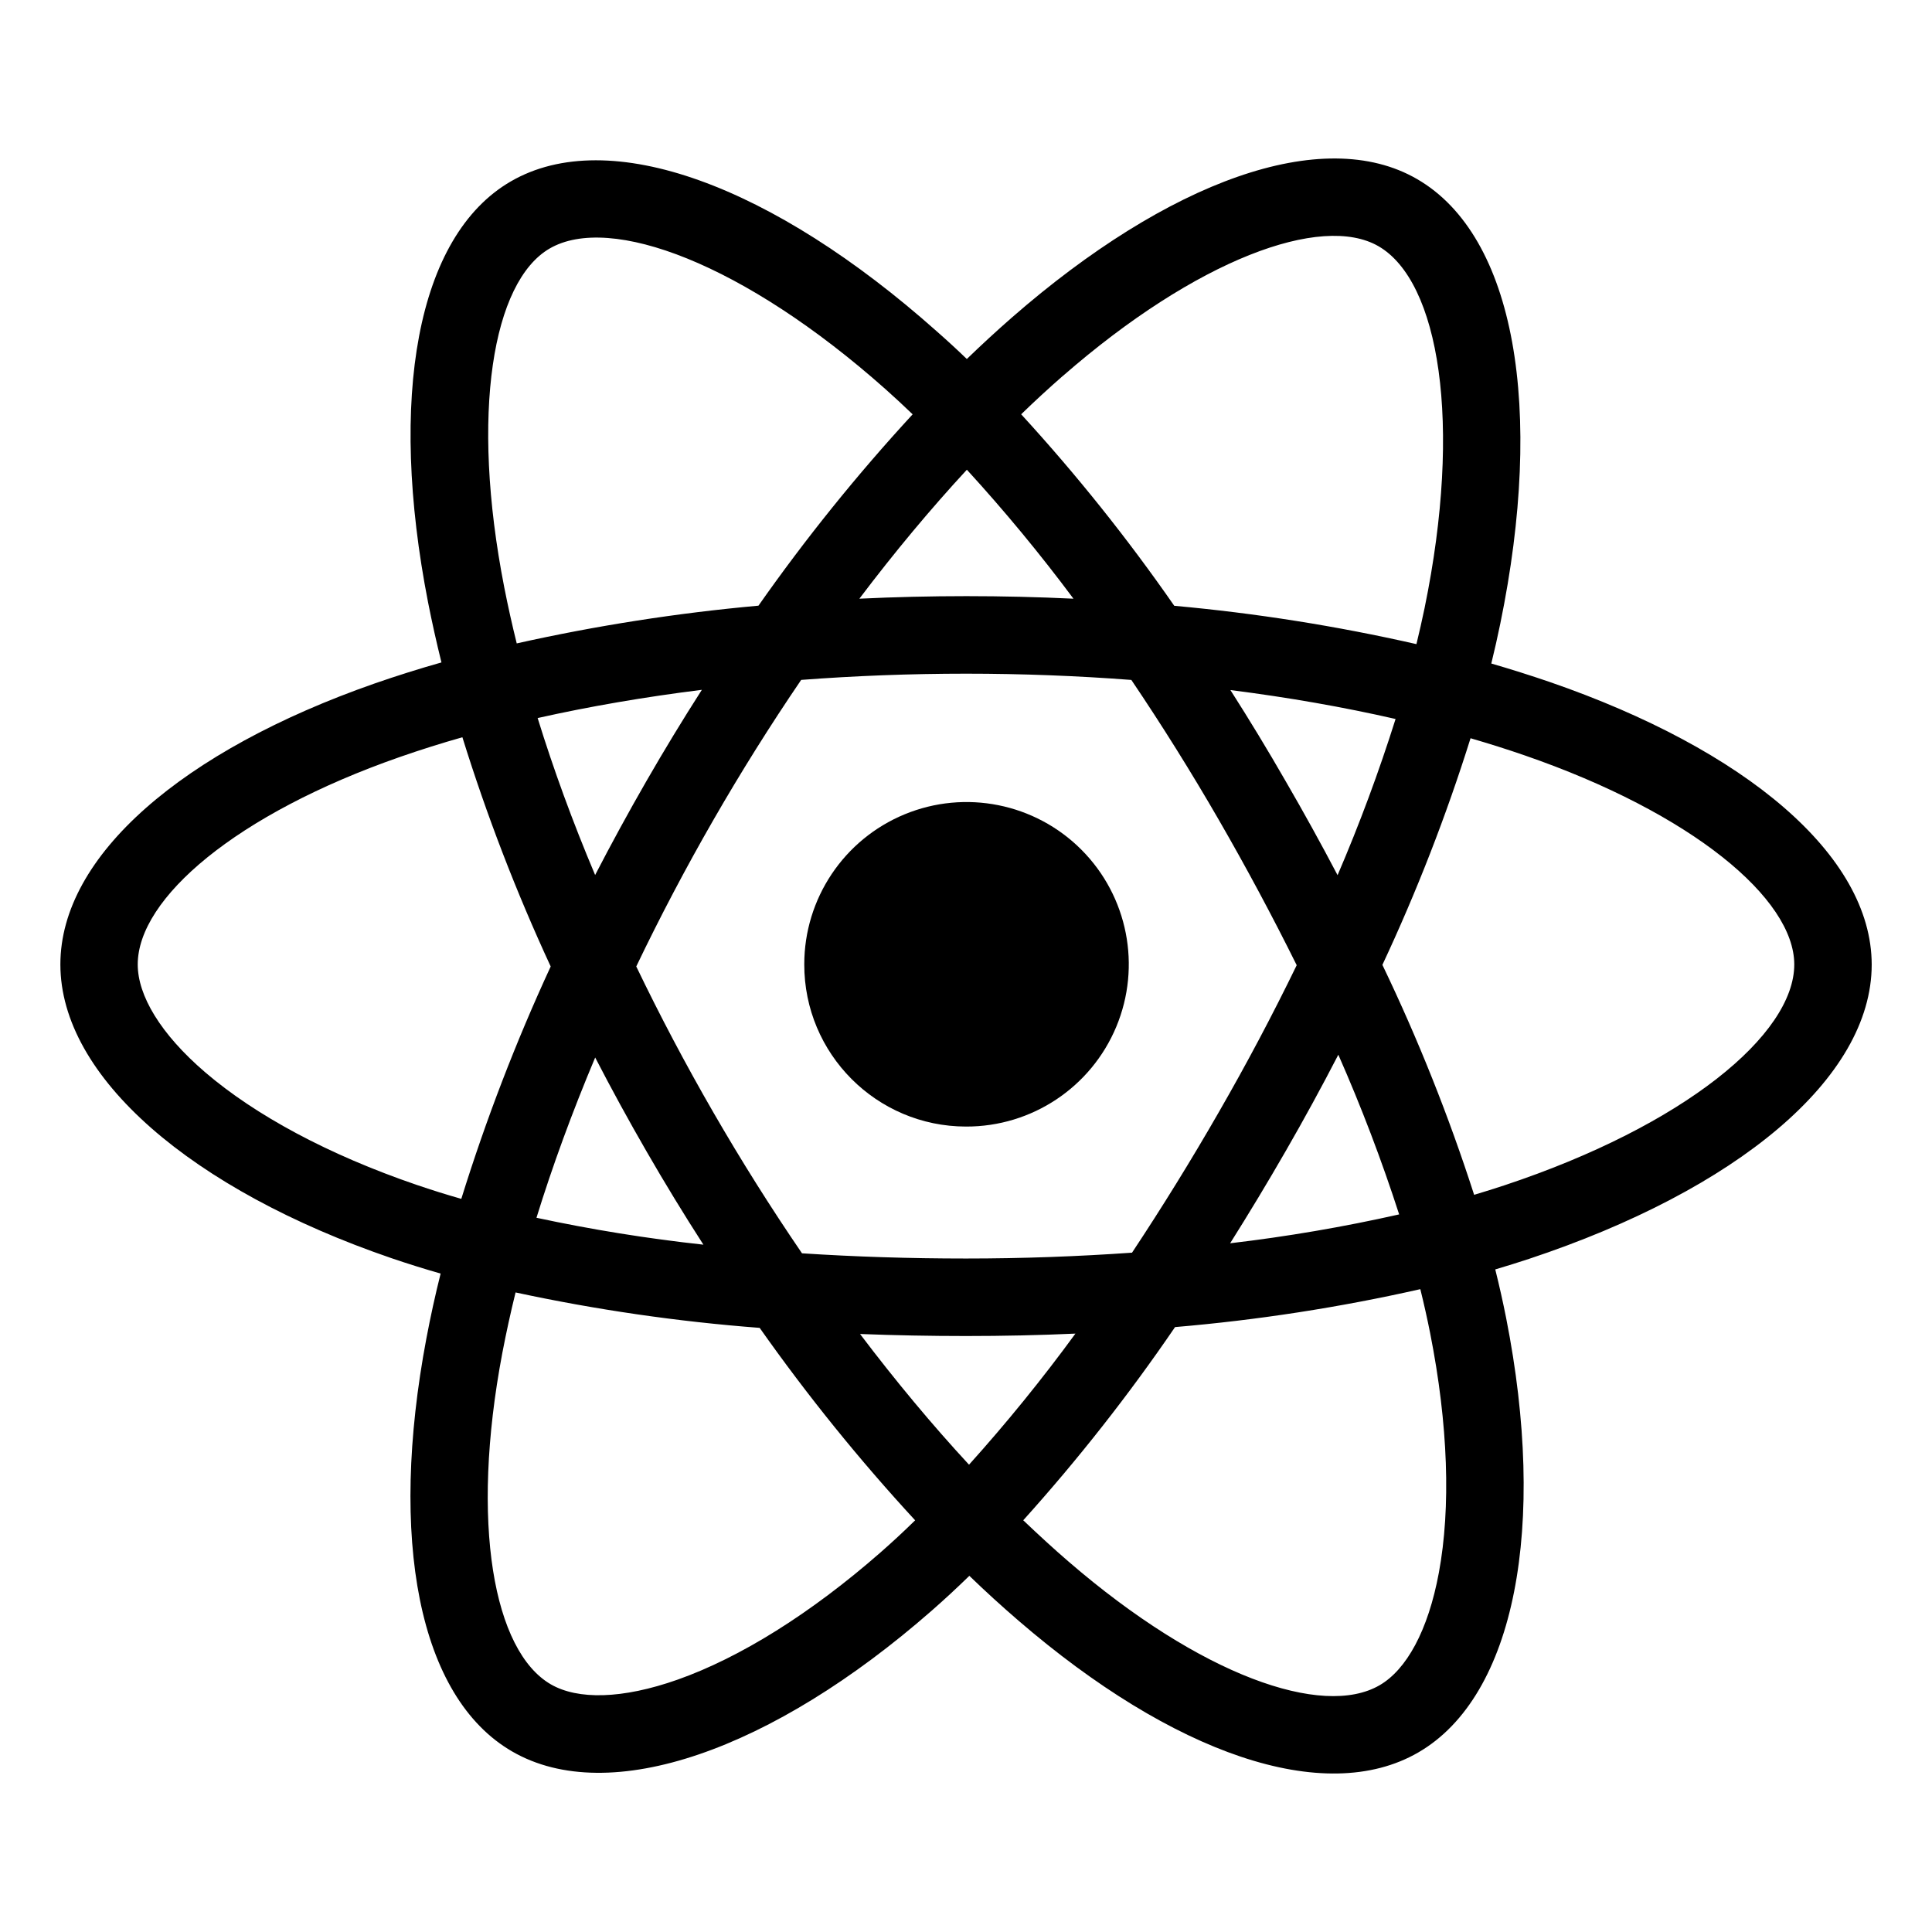
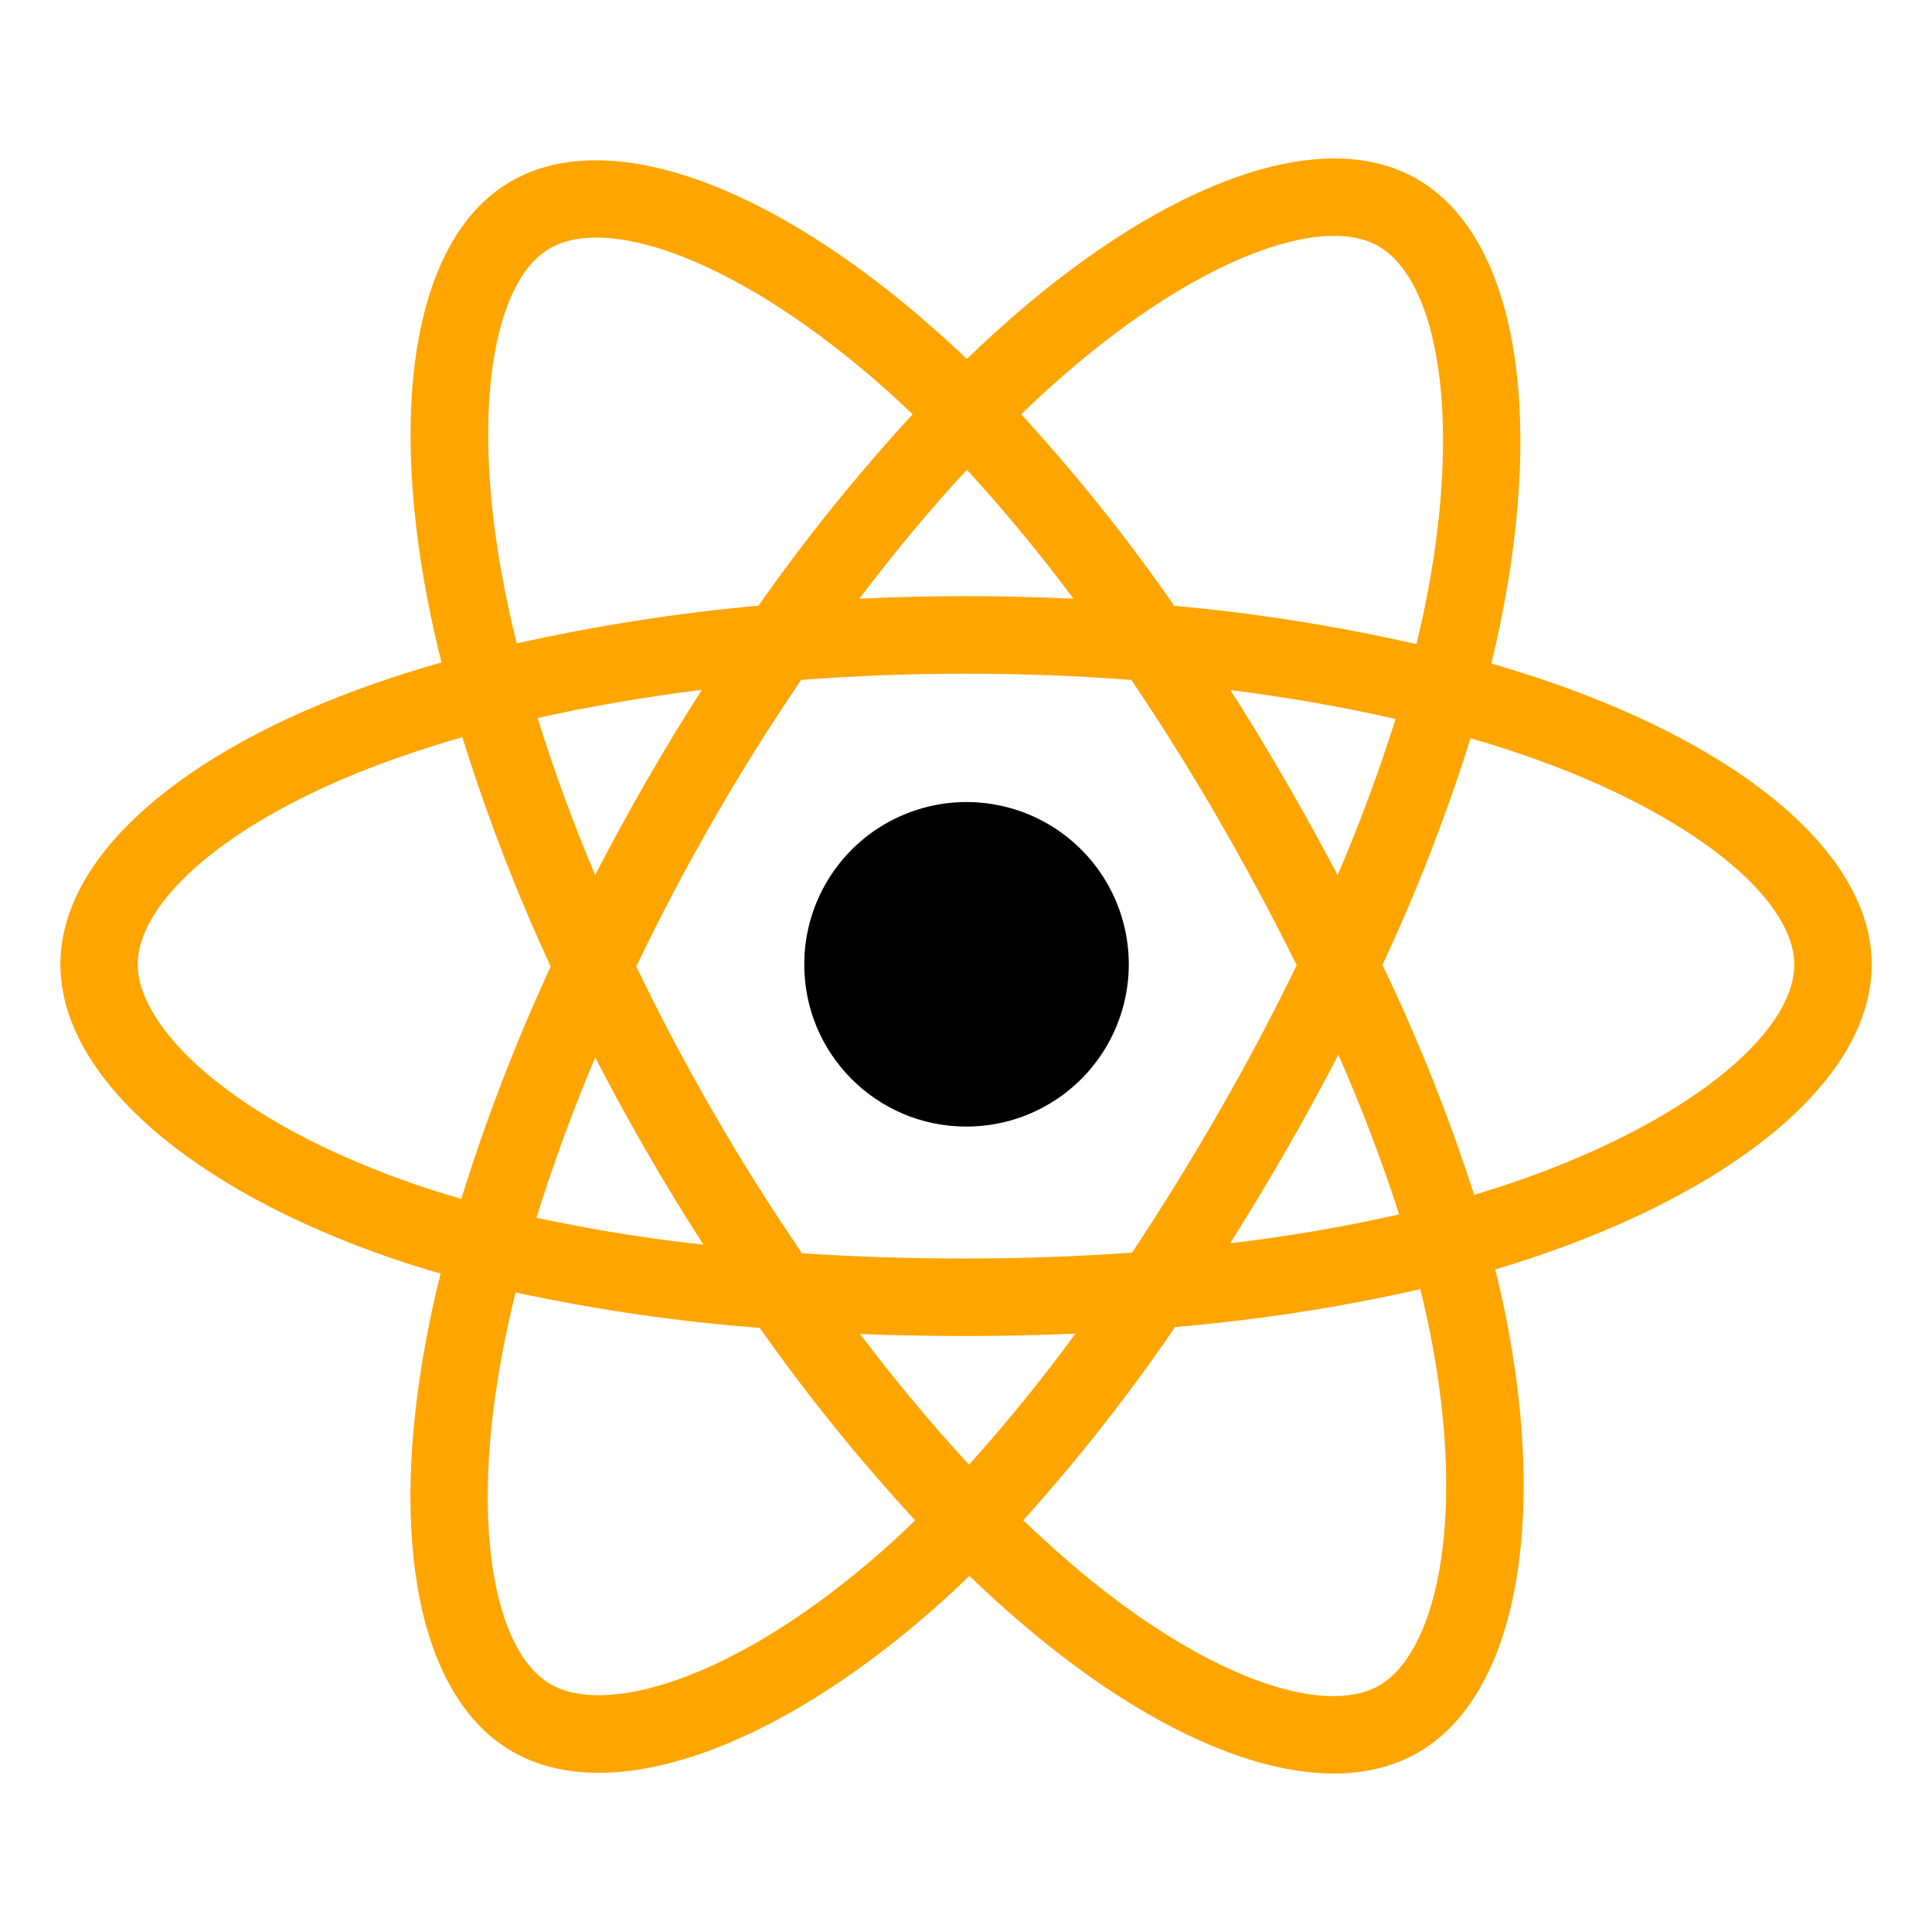
<svg xmlns="http://www.w3.org/2000/svg" class="ionicon" viewBox="0 0 512 512">
-   <path d="M410.66 180.72q-7.67-2.62-15.45-4.88 1.29-5.25 2.38-10.56c11.7-56.9 4.05-102.74-22.06-117.83-25-14.48-66 .61-107.36 36.69q-6.1 5.34-11.95 11-3.9-3.76-8-7.36c-43.35-38.58-86.8-54.83-112.88-39.69-25 14.51-32.43 57.6-21.9 111.53q1.58 8 3.55 15.93a320.85 320.85 0 00-17.77 5.6C48.46 198.9 16 226.73 16 255.59c0 29.82 34.84 59.72 87.77 77.85q6.44 2.19 13 4.07-2.13 8.49-3.77 17.17c-10 53-2.2 95.07 22.75 109.49 25.77 14.89 69-.41 111.14-37.31q5-4.38 10-9.25 6.32 6.11 13 11.86c40.8 35.18 81.09 49.39 106 34.93 25.75-14.94 34.12-60.14 23.25-115.13q-1.25-6.3-2.88-12.86 4.56-1.35 8.93-2.79c55-18.27 90.83-47.81 90.83-78-.02-29-33.52-57.01-85.36-74.9zm-129-81.08c35.43-30.91 68.55-43.11 83.65-34.39 16.07 9.29 22.32 46.75 12.22 95.88q-1 4.8-2.16 9.57a487.83 487.83 0 00-64.18-10.16 481.27 481.27 0 00-40.57-50.75q5.38-5.22 11.02-10.15zM157.73 280.25q6.51 12.6 13.61 24.89 7.23 12.54 15.07 24.71a435.28 435.28 0 01-44.24-7.13c4.24-13.72 9.46-27.97 15.56-42.47zm0-48.33c-6-14.19-11.08-28.15-15.25-41.63 13.7-3.07 28.3-5.58 43.52-7.48q-7.65 11.94-14.72 24.23t-13.58 24.88zm10.9 24.17q9.48-19.77 20.42-38.78 10.93-19 23.27-37.13c14.28-1.08 28.92-1.65 43.71-1.65s29.52.57 43.79 1.66q12.21 18.09 23.13 37t20.69 38.6Q334 275.63 323 294.73q-10.91 19-23 37.24c-14.25 1-29 1.55-44 1.55s-29.47-.47-43.46-1.38q-12.43-18.19-23.46-37.29t-20.48-38.76zM340.75 305q7.25-12.58 13.92-25.49a440.41 440.41 0 0116.12 42.32 434.44 434.44 0 01-44.79 7.65q7.62-12.09 14.75-24.48zm13.72-73.07q-6.64-12.65-13.81-25-7-12.18-14.59-24.06c15.31 1.94 30 4.52 43.77 7.67a439.89 439.89 0 01-15.37 41.39zm-98.24-107.45a439.75 439.75 0 0128.25 34.18q-28.35-1.35-56.74 0c9.33-12.34 18.88-23.79 28.49-34.18zM145.66 65.86c16.06-9.32 51.57 4 89 37.27 2.39 2.13 4.8 4.36 7.2 6.67A491.37 491.37 0 00201 160.51a499.12 499.12 0 00-64.06 10q-1.83-7.36-3.3-14.82c-9.05-46.23-3.06-81.08 12.02-89.83zm-23.41 251.85q-6-1.71-11.85-3.71c-23.4-8-42.73-18.44-56-29.81-11.88-10.19-17.9-20.36-17.9-28.6 0-17.51 26.06-39.85 69.52-55q8.19-2.85 16.52-5.21a493.54 493.54 0 0023.4 60.75 502.46 502.46 0 00-23.69 61.58zm111.13 93.67c-18.63 16.32-37.29 27.89-53.74 33.72-14.78 5.23-26.55 5.38-33.66 1.27-15.14-8.75-21.44-42.54-12.85-87.86q1.53-8 3.5-16a480.85 480.85 0 0064.69 9.39 501.2 501.2 0 0041.2 51c-2.98 2.93-6.03 5.75-9.14 8.48zm23.42-23.22c-9.72-10.51-19.42-22.14-28.88-34.64q13.79.54 28.08.54c9.78 0 19.46-.21 29-.64a439.33 439.33 0 01-28.2 34.74zm124.52 28.59c-2.86 15.44-8.61 25.74-15.72 29.86-15.13 8.78-47.48-2.63-82.36-32.72-4-3.44-8-7.13-12.07-11a484.54 484.54 0 0040.23-51.2 477.84 477.84 0 0065-10.05q1.47 5.94 2.6 11.64c4.81 24.3 5.5 46.28 2.32 63.47zm17.4-102.64c-2.62.87-5.32 1.71-8.06 2.53a483.26 483.26 0 00-24.31-60.94 481.52 481.52 0 0023.36-60.06c4.91 1.43 9.68 2.93 14.27 4.52 44.42 15.32 71.52 38 71.52 55.43 0 18.6-29.27 42.74-76.78 58.52z" />
+   <path fill="#ffa500" d="M410.66 180.72q-7.67-2.62-15.45-4.88 1.29-5.25 2.38-10.56c11.7-56.9 4.05-102.74-22.06-117.83-25-14.48-66 .61-107.36 36.69q-6.1 5.34-11.95 11-3.9-3.76-8-7.36c-43.35-38.58-86.8-54.83-112.88-39.69-25 14.51-32.43 57.6-21.9 111.53q1.58 8 3.55 15.93a320.85 320.85 0 00-17.77 5.6C48.46 198.9 16 226.73 16 255.59c0 29.82 34.84 59.72 87.77 77.85q6.44 2.19 13 4.07-2.13 8.49-3.77 17.17c-10 53-2.2 95.07 22.75 109.49 25.77 14.89 69-.41 111.14-37.31q5-4.38 10-9.25 6.32 6.11 13 11.86c40.8 35.18 81.09 49.39 106 34.93 25.75-14.94 34.12-60.14 23.25-115.13q-1.25-6.3-2.88-12.86 4.56-1.35 8.93-2.79c55-18.27 90.83-47.81 90.83-78-.02-29-33.52-57.01-85.36-74.9zm-129-81.08c35.43-30.91 68.55-43.11 83.65-34.39 16.07 9.29 22.32 46.75 12.22 95.88q-1 4.8-2.16 9.57a487.83 487.83 0 00-64.18-10.16 481.27 481.27 0 00-40.57-50.75q5.38-5.22 11.02-10.15zM157.73 280.25q6.51 12.6 13.61 24.89 7.23 12.54 15.07 24.71a435.28 435.28 0 01-44.24-7.13c4.24-13.72 9.46-27.97 15.56-42.47zm0-48.33c-6-14.19-11.08-28.15-15.25-41.63 13.7-3.07 28.3-5.58 43.52-7.48q-7.65 11.94-14.72 24.23t-13.58 24.88zm10.9 24.17q9.48-19.77 20.42-38.78 10.93-19 23.27-37.13c14.28-1.08 28.92-1.65 43.71-1.65s29.52.57 43.79 1.66q12.21 18.09 23.13 37t20.69 38.6Q334 275.63 323 294.73q-10.91 19-23 37.24c-14.25 1-29 1.55-44 1.55s-29.47-.47-43.46-1.38q-12.43-18.19-23.46-37.29t-20.48-38.76zM340.75 305q7.25-12.58 13.92-25.49a440.41 440.41 0 0116.12 42.32 434.44 434.44 0 01-44.79 7.65q7.62-12.09 14.75-24.48zm13.72-73.07q-6.64-12.65-13.81-25-7-12.18-14.59-24.06c15.31 1.94 30 4.52 43.77 7.67a439.89 439.89 0 01-15.37 41.39zm-98.24-107.45a439.75 439.75 0 0128.25 34.18q-28.35-1.35-56.74 0c9.33-12.34 18.88-23.79 28.49-34.18zM145.66 65.86c16.06-9.32 51.57 4 89 37.27 2.39 2.13 4.8 4.36 7.2 6.67A491.37 491.37 0 00201 160.51a499.12 499.12 0 00-64.06 10q-1.83-7.36-3.3-14.82c-9.05-46.23-3.06-81.08 12.02-89.83zm-23.41 251.85q-6-1.71-11.85-3.71c-23.4-8-42.73-18.44-56-29.81-11.88-10.19-17.9-20.36-17.9-28.6 0-17.51 26.06-39.85 69.52-55q8.19-2.85 16.52-5.21a493.54 493.54 0 0023.4 60.75 502.46 502.46 0 00-23.69 61.58zm111.13 93.67c-18.63 16.32-37.29 27.89-53.74 33.72-14.78 5.23-26.55 5.38-33.66 1.27-15.14-8.75-21.44-42.54-12.85-87.86q1.53-8 3.5-16a480.85 480.85 0 0064.69 9.39 501.2 501.2 0 0041.2 51c-2.98 2.93-6.03 5.75-9.14 8.48zm23.42-23.22c-9.72-10.51-19.42-22.14-28.88-34.64q13.79.54 28.08.54c9.78 0 19.46-.21 29-.64a439.33 439.33 0 01-28.2 34.74zm124.52 28.59c-2.86 15.44-8.61 25.74-15.72 29.86-15.13 8.78-47.48-2.63-82.36-32.72-4-3.44-8-7.13-12.07-11a484.54 484.54 0 0040.23-51.2 477.84 477.84 0 0065-10.05q1.47 5.94 2.6 11.64c4.81 24.3 5.5 46.28 2.32 63.47zm17.4-102.64c-2.62.87-5.32 1.71-8.06 2.53a483.26 483.26 0 00-24.31-60.94 481.52 481.52 0 0023.36-60.06c4.91 1.43 9.68 2.93 14.27 4.52 44.42 15.32 71.52 38 71.52 55.43 0 18.6-29.27 42.74-76.78 58.52z" />
  <path d="M256 298.55a43 43 0 10-42.86-43 42.91 42.91 0 0042.86 43z" />
</svg>
